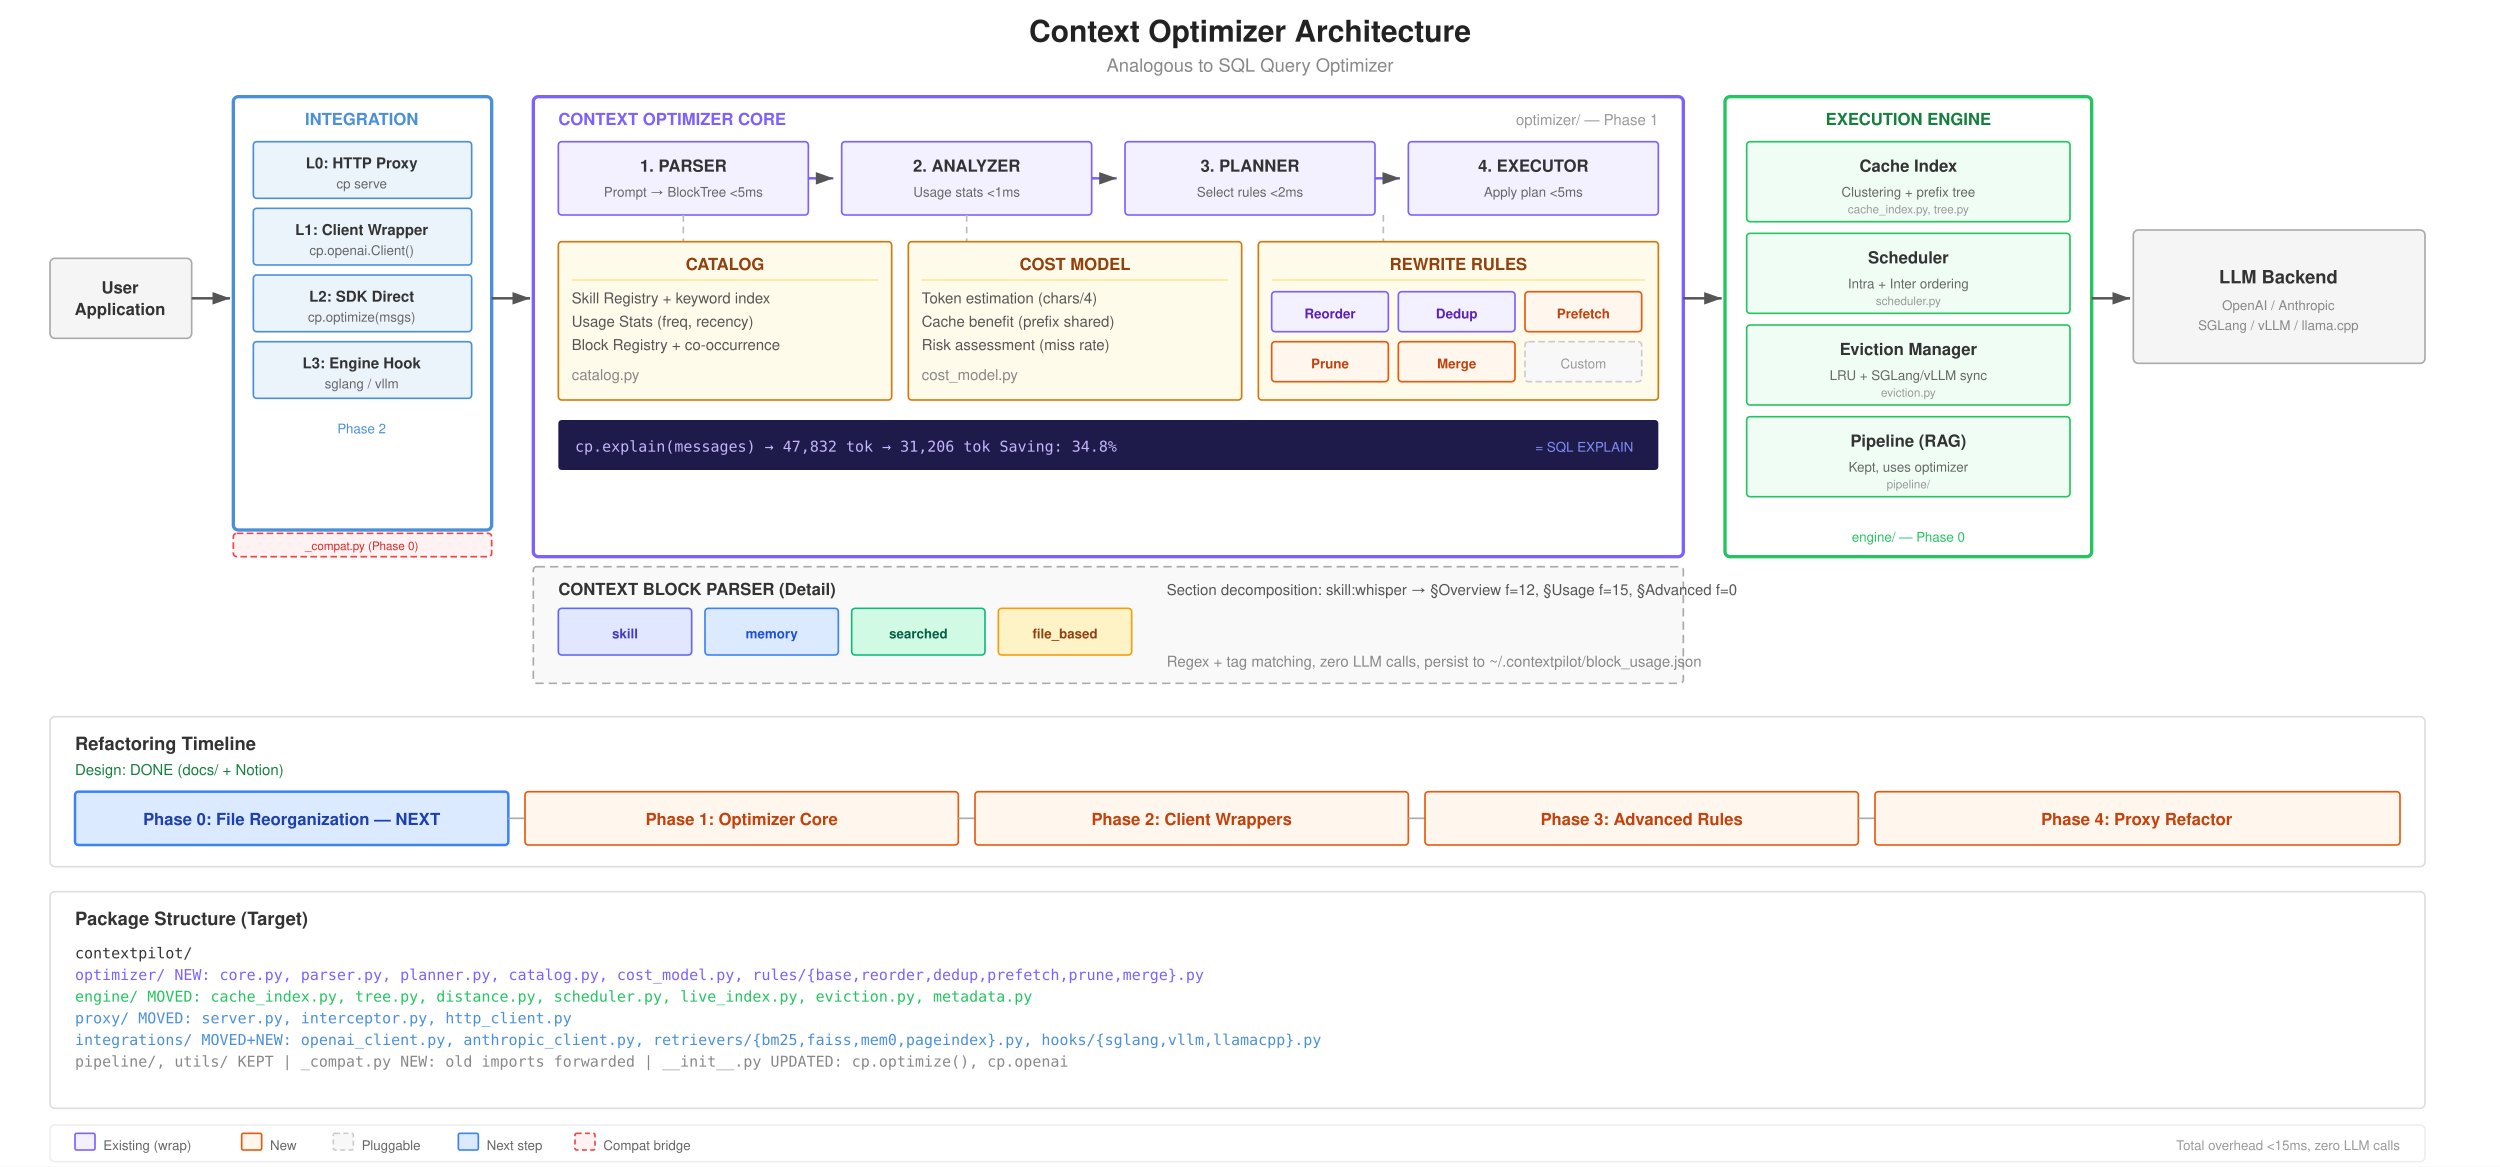
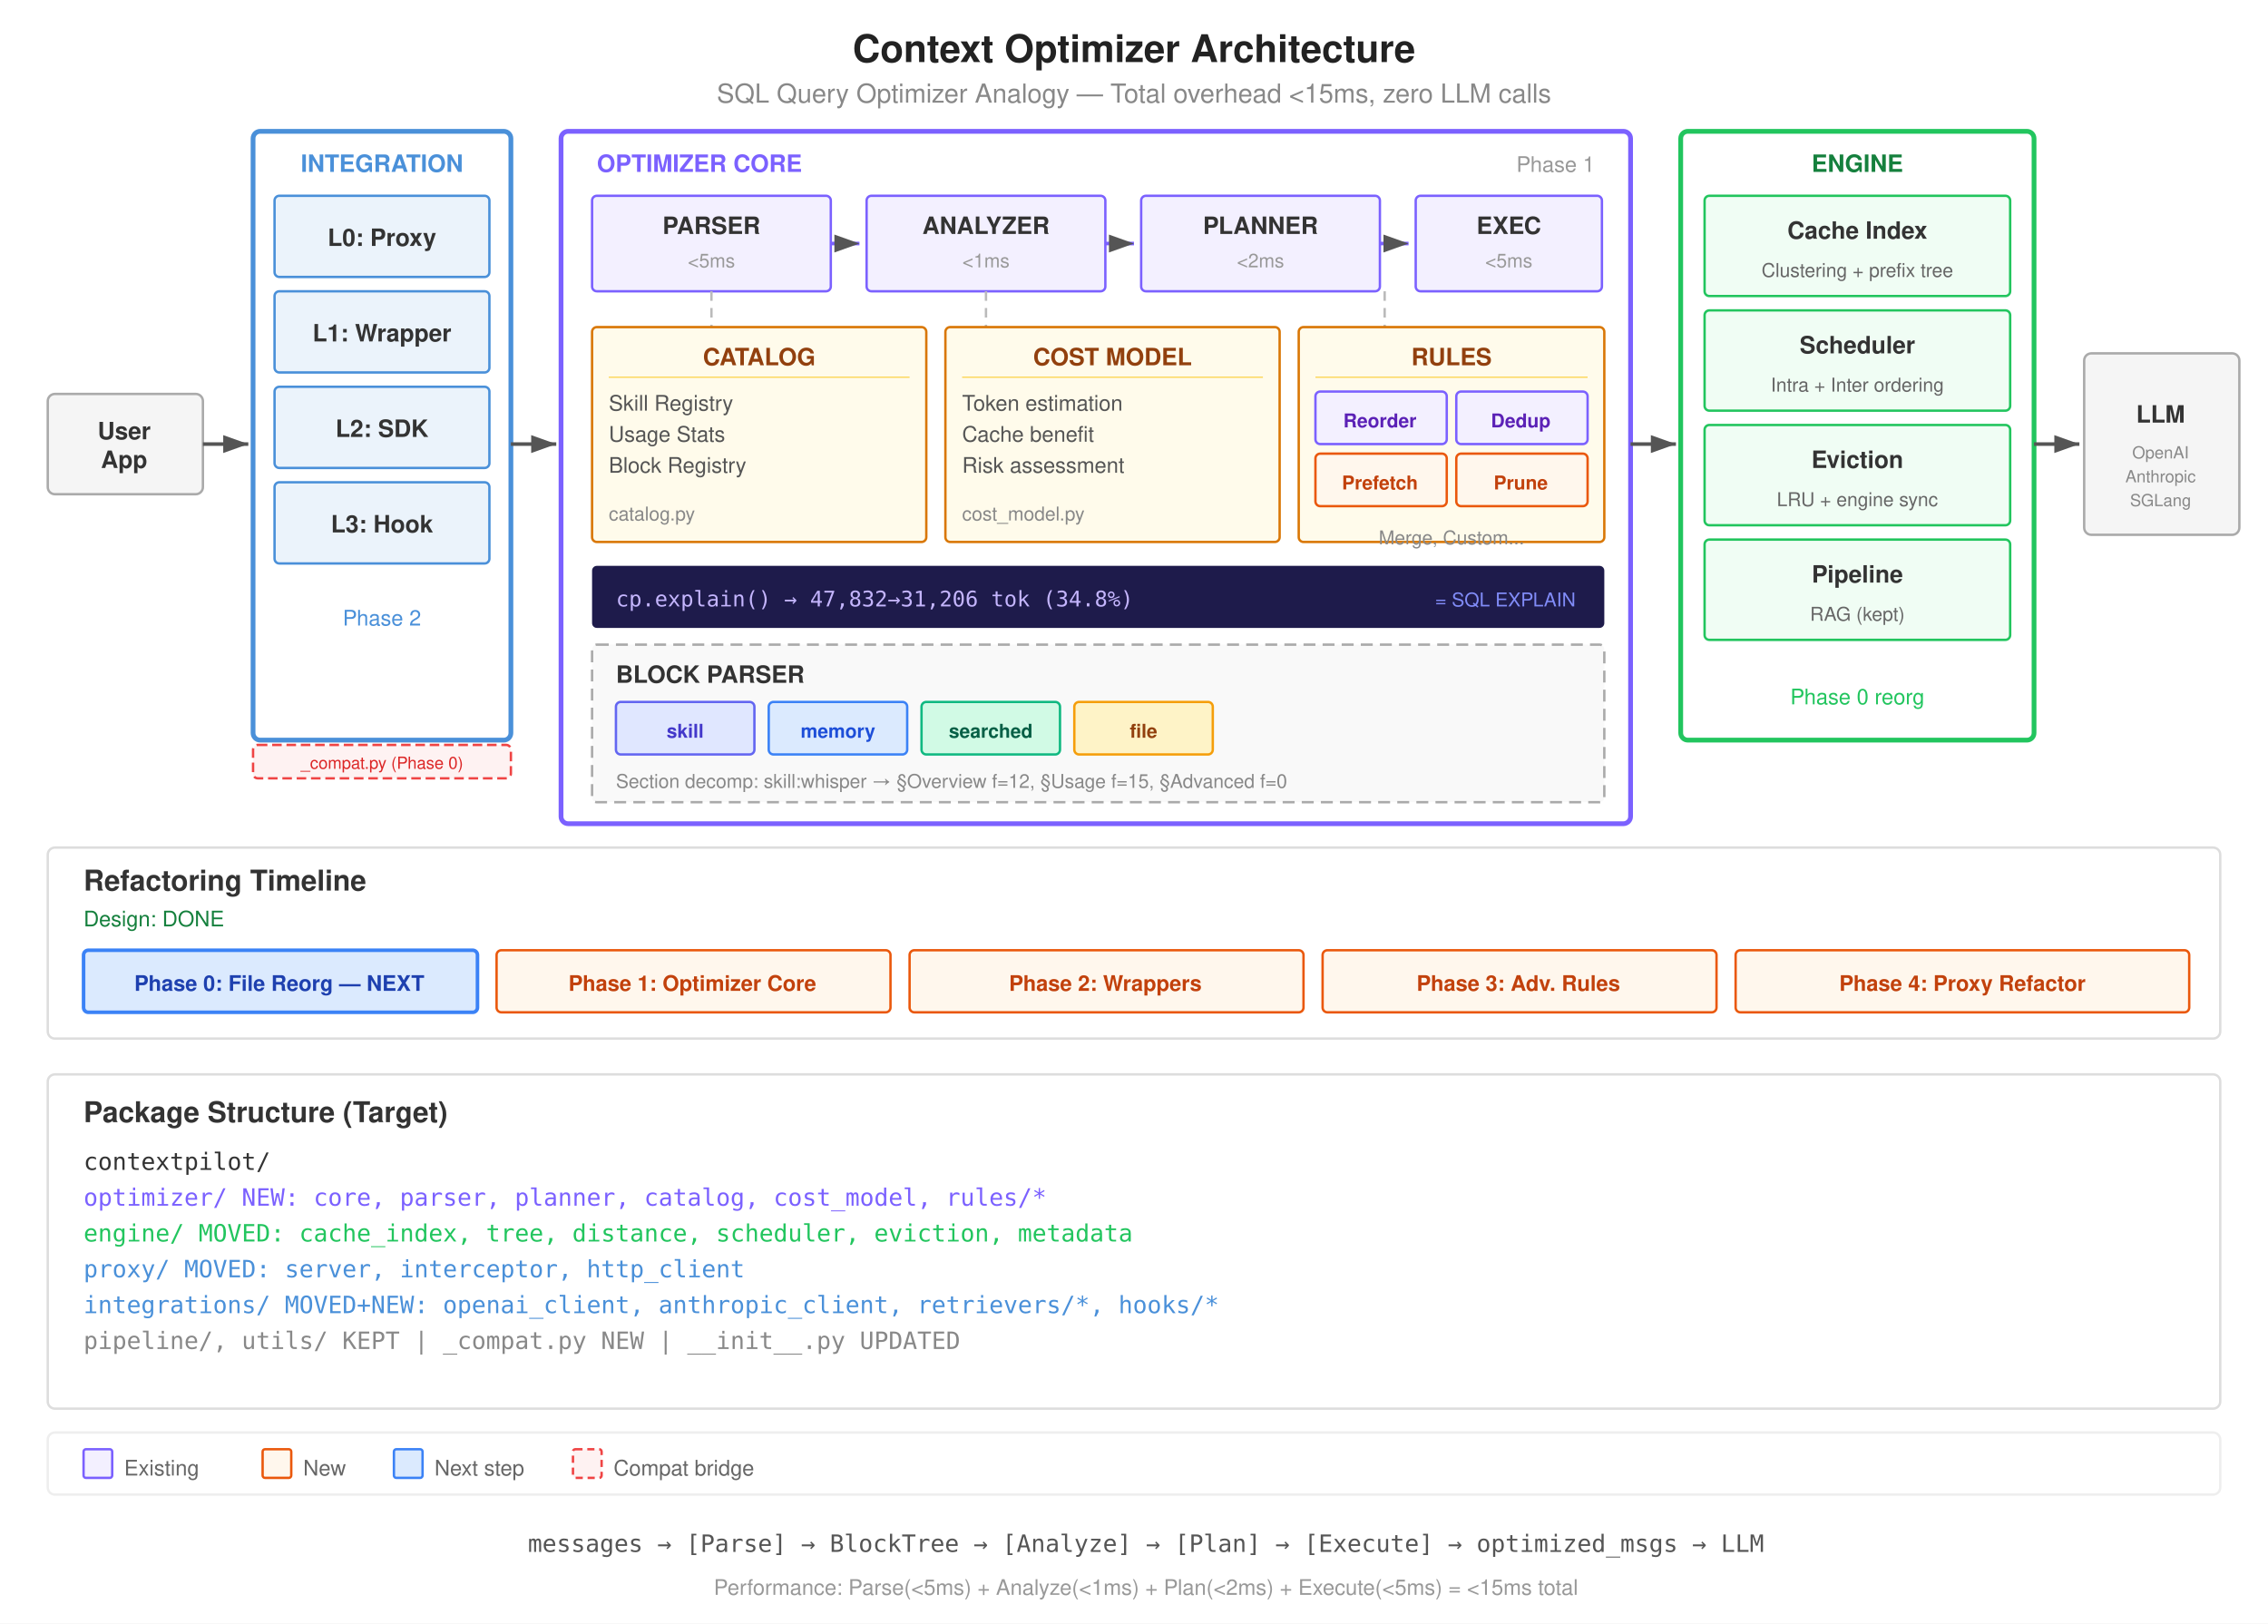
- <svg xmlns="http://www.w3.org/2000/svg" viewBox="0 0 1500 700" font-family="Helvetica, Arial, sans-serif" font-size="12">
+ <svg xmlns="http://www.w3.org/2000/svg" viewBox="0 0 950 680" font-family="Helvetica, Arial, sans-serif" font-size="12">
  <defs>
    <marker id="a" markerWidth="7" markerHeight="5" refX="7" refY="2.5" orient="auto">
      <polygon points="0 0,7 2.5,0 5" fill="#555" />
    </marker>
  </defs>
-   <rect width="1500" height="700" fill="#fff" />
-   <text x="750" y="25" text-anchor="middle" font-size="18" font-weight="bold" fill="#222">Context Optimizer Architecture</text>
-   <text x="750" y="43" text-anchor="middle" font-size="11" fill="#888">Analogous to SQL Query Optimizer</text>
-   <rect x="30" y="155" width="85" height="48" rx="3" fill="#f5f5f5" stroke="#aaa" />
-   <text x="72" y="176" text-anchor="middle" font-size="10" font-weight="bold" fill="#333">User</text>
-   <text x="72" y="189" text-anchor="middle" font-size="10" font-weight="bold" fill="#333">Application</text>
-   <line x1="115" y1="179" x2="138" y2="179" stroke="#555" stroke-width="1.5" marker-end="url(#a)" />
-   <rect x="140" y="58" width="155" height="260" rx="3" fill="none" stroke="#4A90D9" stroke-width="2" />
-   <text x="217" y="75" text-anchor="middle" font-weight="bold" fill="#4A90D9" font-size="10">INTEGRATION</text>
-   <rect x="152" y="85" width="131" height="34" rx="2" fill="#EBF3FB" stroke="#4A90D9" />
-   <text x="217" y="101" text-anchor="middle" font-size="9" font-weight="bold" fill="#333">L0: HTTP Proxy</text>
-   <text x="217" y="113" text-anchor="middle" font-size="8" fill="#666">cp serve</text>
-   <rect x="152" y="125" width="131" height="34" rx="2" fill="#EBF3FB" stroke="#4A90D9" />
-   <text x="217" y="141" text-anchor="middle" font-size="9" font-weight="bold" fill="#333">L1: Client Wrapper</text>
-   <text x="217" y="153" text-anchor="middle" font-size="8" fill="#666">cp.openai.Client()</text>
-   <rect x="152" y="165" width="131" height="34" rx="2" fill="#EBF3FB" stroke="#4A90D9" />
-   <text x="217" y="181" text-anchor="middle" font-size="9" font-weight="bold" fill="#333">L2: SDK Direct</text>
-   <text x="217" y="193" text-anchor="middle" font-size="8" fill="#666">cp.optimize(msgs)</text>
-   <rect x="152" y="205" width="131" height="34" rx="2" fill="#EBF3FB" stroke="#4A90D9" />
-   <text x="217" y="221" text-anchor="middle" font-size="9" font-weight="bold" fill="#333">L3: Engine Hook</text>
-   <text x="217" y="233" text-anchor="middle" font-size="8" fill="#666">sglang / vllm</text>
-   <text x="217" y="260" text-anchor="middle" font-size="8" fill="#4A90D9">Phase 2</text>
-   <rect x="140" y="320" width="155" height="14" rx="2" fill="#FEF2F2" stroke="#EF4444" stroke-dasharray="4 2" />
-   <text x="217" y="330" text-anchor="middle" font-size="7" fill="#DC2626">_compat.py (Phase 0)</text>
-   <line x1="295" y1="179" x2="318" y2="179" stroke="#555" stroke-width="1.5" marker-end="url(#a)" />
-   <rect x="320" y="58" width="690" height="276" rx="3" fill="none" stroke="#7B61FF" stroke-width="2" />
-   <text x="335" y="75" font-weight="bold" fill="#7B61FF" font-size="10">CONTEXT OPTIMIZER CORE</text>
-   <text x="995" y="75" text-anchor="end" fill="#999" font-size="9">optimizer/ — Phase 1</text>
-   <rect x="335" y="85" width="150" height="44" rx="2" fill="#F3F0FF" stroke="#7B61FF" />
-   <text x="410" y="103" text-anchor="middle" font-weight="bold" fill="#333" font-size="10">1. PARSER</text>
-   <text x="410" y="118" text-anchor="middle" font-size="8" fill="#666">Prompt → BlockTree &lt;5ms</text>
-   <line x1="485" y1="107" x2="500" y2="107" stroke="#7B61FF" stroke-width="1.5" marker-end="url(#a)" />
-   <rect x="505" y="85" width="150" height="44" rx="2" fill="#F3F0FF" stroke="#7B61FF" />
-   <text x="580" y="103" text-anchor="middle" font-weight="bold" fill="#333" font-size="10">2. ANALYZER</text>
-   <text x="580" y="118" text-anchor="middle" font-size="8" fill="#666">Usage stats &lt;1ms</text>
-   <line x1="655" y1="107" x2="670" y2="107" stroke="#7B61FF" stroke-width="1.5" marker-end="url(#a)" />
-   <rect x="675" y="85" width="150" height="44" rx="2" fill="#F3F0FF" stroke="#7B61FF" />
-   <text x="750" y="103" text-anchor="middle" font-weight="bold" fill="#333" font-size="10">3. PLANNER</text>
-   <text x="750" y="118" text-anchor="middle" font-size="8" fill="#666">Select rules &lt;2ms</text>
-   <line x1="825" y1="107" x2="840" y2="107" stroke="#7B61FF" stroke-width="1.5" marker-end="url(#a)" />
-   <rect x="845" y="85" width="150" height="44" rx="2" fill="#F3F0FF" stroke="#7B61FF" />
-   <text x="920" y="103" text-anchor="middle" font-weight="bold" fill="#333" font-size="10">4. EXECUTOR</text>
-   <text x="920" y="118" text-anchor="middle" font-size="8" fill="#666">Apply plan &lt;5ms</text>
-   <line x1="410" y1="129" x2="410" y2="145" stroke="#bbb" stroke-width="1" stroke-dasharray="4 3" />
-   <line x1="580" y1="129" x2="580" y2="145" stroke="#bbb" stroke-width="1" stroke-dasharray="4 3" />
-   <line x1="830" y1="129" x2="830" y2="145" stroke="#bbb" stroke-width="1" stroke-dasharray="4 3" />
-   <rect x="335" y="145" width="200" height="95" rx="2" fill="#FFFBEB" stroke="#D97706" />
-   <text x="435" y="162" text-anchor="middle" font-weight="bold" fill="#92400E" font-size="10">CATALOG</text>
-   <line x1="343" y1="168" x2="527" y2="168" stroke="#FCD34D" stroke-width="0.5" />
-   <text x="343" y="182" font-size="9" fill="#555">Skill Registry + keyword index</text>
-   <text x="343" y="196" font-size="9" fill="#555">Usage Stats (freq, recency)</text>
-   <text x="343" y="210" font-size="9" fill="#555">Block Registry + co-occurrence</text>
-   <text x="343" y="228" font-size="9" fill="#888">catalog.py</text>
-   <rect x="545" y="145" width="200" height="95" rx="2" fill="#FFFBEB" stroke="#D97706" />
-   <text x="645" y="162" text-anchor="middle" font-weight="bold" fill="#92400E" font-size="10">COST MODEL</text>
-   <line x1="553" y1="168" x2="737" y2="168" stroke="#FCD34D" stroke-width="0.5" />
-   <text x="553" y="182" font-size="9" fill="#555">Token estimation (chars/4)</text>
-   <text x="553" y="196" font-size="9" fill="#555">Cache benefit (prefix shared)</text>
-   <text x="553" y="210" font-size="9" fill="#555">Risk assessment (miss rate)</text>
-   <text x="553" y="228" font-size="9" fill="#888">cost_model.py</text>
-   <rect x="755" y="145" width="240" height="95" rx="2" fill="#FFFBEB" stroke="#D97706" />
-   <text x="875" y="162" text-anchor="middle" font-weight="bold" fill="#92400E" font-size="10">REWRITE RULES</text>
-   <line x1="763" y1="168" x2="987" y2="168" stroke="#FCD34D" stroke-width="0.5" />
-   <rect x="763" y="175" width="70" height="24" rx="2" fill="#F3F0FF" stroke="#7B61FF" />
-   <text x="798" y="191" text-anchor="middle" font-size="8" font-weight="bold" fill="#5B21B6">Reorder</text>
-   <rect x="839" y="175" width="70" height="24" rx="2" fill="#F3F0FF" stroke="#7B61FF" />
-   <text x="874" y="191" text-anchor="middle" font-size="8" font-weight="bold" fill="#5B21B6">Dedup</text>
-   <rect x="915" y="175" width="70" height="24" rx="2" fill="#FFF7ED" stroke="#EA580C" />
-   <text x="950" y="191" text-anchor="middle" font-size="8" font-weight="bold" fill="#C2410C">Prefetch</text>
-   <rect x="763" y="205" width="70" height="24" rx="2" fill="#FFF7ED" stroke="#EA580C" />
-   <text x="798" y="221" text-anchor="middle" font-size="8" font-weight="bold" fill="#C2410C">Prune</text>
-   <rect x="839" y="205" width="70" height="24" rx="2" fill="#FFF7ED" stroke="#EA580C" />
-   <text x="874" y="221" text-anchor="middle" font-size="8" font-weight="bold" fill="#C2410C">Merge</text>
-   <rect x="915" y="205" width="70" height="24" rx="2" fill="#f8f8f8" stroke="#ccc" stroke-dasharray="4 2" />
-   <text x="950" y="221" text-anchor="middle" font-size="8" fill="#999">Custom</text>
-   <rect x="335" y="252" width="660" height="30" rx="2" fill="#1E1B4B" />
-   <text x="345" y="271" font-family="monospace" font-size="9" fill="#C4B5FD">cp.explain(messages) → 47,832 tok → 31,206 tok  Saving: 34.8%</text>
-   <text x="980" y="271" text-anchor="end" font-size="8" fill="#818CF8">= SQL EXPLAIN</text>
-   <line x1="1010" y1="179" x2="1033" y2="179" stroke="#555" stroke-width="1.5" marker-end="url(#a)" />
-   <rect x="1035" y="58" width="220" height="276" rx="3" fill="none" stroke="#22C55E" stroke-width="2" />
-   <text x="1145" y="75" text-anchor="middle" font-weight="bold" fill="#15803D" font-size="10">EXECUTION ENGINE</text>
-   <rect x="1048" y="85" width="194" height="48" rx="2" fill="#F0FDF4" stroke="#22C55E" />
-   <text x="1145" y="103" text-anchor="middle" font-weight="bold" fill="#333" font-size="10">Cache Index</text>
-   <text x="1145" y="118" text-anchor="middle" font-size="8" fill="#666">Clustering + prefix tree</text>
-   <text x="1145" y="128" text-anchor="middle" font-size="7" fill="#999">cache_index.py, tree.py</text>
-   <rect x="1048" y="140" width="194" height="48" rx="2" fill="#F0FDF4" stroke="#22C55E" />
-   <text x="1145" y="158" text-anchor="middle" font-weight="bold" fill="#333" font-size="10">Scheduler</text>
-   <text x="1145" y="173" text-anchor="middle" font-size="8" fill="#666">Intra + Inter ordering</text>
-   <text x="1145" y="183" text-anchor="middle" font-size="7" fill="#999">scheduler.py</text>
-   <rect x="1048" y="195" width="194" height="48" rx="2" fill="#F0FDF4" stroke="#22C55E" />
-   <text x="1145" y="213" text-anchor="middle" font-weight="bold" fill="#333" font-size="10">Eviction Manager</text>
-   <text x="1145" y="228" text-anchor="middle" font-size="8" fill="#666">LRU + SGLang/vLLM sync</text>
-   <text x="1145" y="238" text-anchor="middle" font-size="7" fill="#999">eviction.py</text>
-   <rect x="1048" y="250" width="194" height="48" rx="2" fill="#F0FDF4" stroke="#22C55E" />
-   <text x="1145" y="268" text-anchor="middle" font-weight="bold" fill="#333" font-size="10">Pipeline (RAG)</text>
-   <text x="1145" y="283" text-anchor="middle" font-size="8" fill="#666">Kept, uses optimizer</text>
-   <text x="1145" y="293" text-anchor="middle" font-size="7" fill="#999">pipeline/</text>
-   <text x="1145" y="325" text-anchor="middle" font-size="8" fill="#22C55E">engine/ — Phase 0</text>
-   <line x1="1255" y1="179" x2="1278" y2="179" stroke="#555" stroke-width="1.5" marker-end="url(#a)" />
-   <rect x="1280" y="138" width="175" height="80" rx="3" fill="#f5f5f5" stroke="#aaa" />
-   <text x="1367" y="170" text-anchor="middle" font-weight="bold" fill="#333" font-size="11">LLM Backend</text>
-   <text x="1367" y="186" text-anchor="middle" font-size="8" fill="#888">OpenAI / Anthropic</text>
-   <text x="1367" y="198" text-anchor="middle" font-size="8" fill="#888">SGLang / vLLM / llama.cpp</text>
-   <rect x="320" y="340" width="690" height="70" rx="2" fill="#f9f9f9" stroke="#aaa" stroke-dasharray="5 3" />
-   <text x="335" y="357" font-weight="bold" fill="#333" font-size="10">CONTEXT BLOCK PARSER (Detail)</text>
-   <rect x="335" y="365" width="80" height="28" rx="2" fill="#E0E7FF" stroke="#6366F1" />
-   <text x="375" y="383" text-anchor="middle" font-size="8" font-weight="bold" fill="#4338CA">skill</text>
-   <rect x="423" y="365" width="80" height="28" rx="2" fill="#DBEAFE" stroke="#3B82F6" />
-   <text x="463" y="383" text-anchor="middle" font-size="8" font-weight="bold" fill="#1D4ED8">memory</text>
-   <rect x="511" y="365" width="80" height="28" rx="2" fill="#D1FAE5" stroke="#10B981" />
-   <text x="551" y="383" text-anchor="middle" font-size="8" font-weight="bold" fill="#065F46">searched</text>
-   <rect x="599" y="365" width="80" height="28" rx="2" fill="#FEF3C7" stroke="#F59E0B" />
-   <text x="639" y="383" text-anchor="middle" font-size="8" font-weight="bold" fill="#92400E">file_based</text>
-   <text x="700" y="357" font-size="9" fill="#555">Section decomposition: skill:whisper → §Overview f=12, §Usage f=15, §Advanced f=0</text>
-   <text x="700" y="400" font-size="9" fill="#888">Regex + tag matching, zero LLM calls, persist to ~/.contextpilot/block_usage.json</text>
-   <rect x="30" y="430" width="1425" height="90" rx="3" fill="none" stroke="#ddd" />
-   <text x="45" y="450" font-size="11" font-weight="bold" fill="#333">Refactoring Timeline</text>
-   <text x="45" y="465" font-size="9" fill="#15803D">Design: DONE (docs/ + Notion)</text>
-   <rect x="45" y="475" width="260" height="32" rx="2" fill="#DBEAFE" stroke="#3B82F6" stroke-width="1.5" />
-   <text x="175" y="495" text-anchor="middle" font-weight="bold" font-size="10" fill="#1E40AF">Phase 0: File Reorganization — NEXT</text>
-   <line x1="305" y1="491" x2="315" y2="491" stroke="#aaa" stroke-width="1" />
-   <rect x="315" y="475" width="260" height="32" rx="2" fill="#FFF7ED" stroke="#EA580C" />
-   <text x="445" y="495" text-anchor="middle" font-weight="bold" font-size="10" fill="#C2410C">Phase 1: Optimizer Core</text>
-   <line x1="575" y1="491" x2="585" y2="491" stroke="#aaa" stroke-width="1" />
-   <rect x="585" y="475" width="260" height="32" rx="2" fill="#FFF7ED" stroke="#EA580C" />
-   <text x="715" y="495" text-anchor="middle" font-weight="bold" font-size="10" fill="#C2410C">Phase 2: Client Wrappers</text>
-   <line x1="845" y1="491" x2="855" y2="491" stroke="#aaa" stroke-width="1" />
-   <rect x="855" y="475" width="260" height="32" rx="2" fill="#FFF7ED" stroke="#EA580C" />
-   <text x="985" y="495" text-anchor="middle" font-weight="bold" font-size="10" fill="#C2410C">Phase 3: Advanced Rules</text>
-   <line x1="1115" y1="491" x2="1125" y2="491" stroke="#aaa" stroke-width="1" />
-   <rect x="1125" y="475" width="315" height="32" rx="2" fill="#FFF7ED" stroke="#EA580C" />
-   <text x="1282" y="495" text-anchor="middle" font-weight="bold" font-size="10" fill="#C2410C">Phase 4: Proxy Refactor</text>
-   <rect x="30" y="535" width="1425" height="130" rx="3" fill="none" stroke="#ddd" />
-   <text x="45" y="555" font-size="11" font-weight="bold" fill="#333">Package Structure (Target)</text>
-   <text x="45" y="575" font-family="monospace" font-size="9" fill="#333">contextpilot/</text>
-   <text x="45" y="588" font-family="monospace" font-size="9" fill="#7B61FF">  optimizer/           NEW: core.py, parser.py, planner.py, catalog.py, cost_model.py, rules/{base,reorder,dedup,prefetch,prune,merge}.py</text>
-   <text x="45" y="601" font-family="monospace" font-size="9" fill="#22C55E">  engine/              MOVED: cache_index.py, tree.py, distance.py, scheduler.py, live_index.py, eviction.py, metadata.py</text>
-   <text x="45" y="614" font-family="monospace" font-size="9" fill="#4A90D9">  proxy/               MOVED: server.py, interceptor.py, http_client.py</text>
-   <text x="45" y="627" font-family="monospace" font-size="9" fill="#4A90D9">  integrations/        MOVED+NEW: openai_client.py, anthropic_client.py, retrievers/{bm25,faiss,mem0,pageindex}.py, hooks/{sglang,vllm,llamacpp}.py</text>
-   <text x="45" y="640" font-family="monospace" font-size="9" fill="#888">  pipeline/, utils/    KEPT     |  _compat.py  NEW: old imports forwarded  |  __init__.py  UPDATED: cp.optimize(), cp.openai</text>
-   <rect x="30" y="675" width="1425" height="22" rx="3" fill="none" stroke="#eee" />
-   <rect x="45" y="680" width="12" height="10" rx="1" fill="#F3F0FF" stroke="#7B61FF" />
-   <text x="62" y="690" font-size="8" fill="#666">Existing (wrap)</text>
-   <rect x="145" y="680" width="12" height="10" rx="1" fill="#FFF7ED" stroke="#EA580C" />
-   <text x="162" y="690" font-size="8" fill="#666">New</text>
-   <rect x="200" y="680" width="12" height="10" rx="1" fill="#f8f8f8" stroke="#ccc" stroke-dasharray="3 2" />
-   <text x="217" y="690" font-size="8" fill="#666">Pluggable</text>
-   <rect x="275" y="680" width="12" height="10" rx="1" fill="#DBEAFE" stroke="#3B82F6" />
-   <text x="292" y="690" font-size="8" fill="#666">Next step</text>
-   <rect x="345" y="680" width="12" height="10" rx="1" fill="#FEF2F2" stroke="#EF4444" stroke-dasharray="3 2" />
-   <text x="362" y="690" font-size="8" fill="#666">Compat bridge</text>
-   <text x="1440" y="690" text-anchor="end" font-size="8" fill="#999">Total overhead &lt;15ms, zero LLM calls</text>
+   <rect width="950" height="680" fill="#fff" />
+   <text x="475" y="26" text-anchor="middle" font-size="16" font-weight="bold" fill="#222">Context Optimizer Architecture</text>
+   <text x="475" y="43" text-anchor="middle" font-size="11" fill="#888">SQL Query Optimizer Analogy — Total overhead &lt;15ms, zero LLM calls</text>
+   <rect x="20" y="165" width="65" height="42" rx="3" fill="#f5f5f5" stroke="#aaa" />
+   <text x="52" y="184" text-anchor="middle" font-size="10" font-weight="bold" fill="#333">User</text>
+   <text x="52" y="196" text-anchor="middle" font-size="10" font-weight="bold" fill="#333">App</text>
+   <line x1="85" y1="186" x2="104" y2="186" stroke="#555" stroke-width="1.5" marker-end="url(#a)" />
+   <rect x="106" y="55" width="108" height="255" rx="3" fill="none" stroke="#4A90D9" stroke-width="2" />
+   <text x="160" y="72" text-anchor="middle" font-weight="bold" fill="#4A90D9" font-size="10">INTEGRATION</text>
+   <rect x="115" y="82" width="90" height="34" rx="2" fill="#EBF3FB" stroke="#4A90D9" />
+   <text x="160" y="103" text-anchor="middle" font-size="10" font-weight="bold" fill="#333">L0: Proxy</text>
+   <rect x="115" y="122" width="90" height="34" rx="2" fill="#EBF3FB" stroke="#4A90D9" />
+   <text x="160" y="143" text-anchor="middle" font-size="10" font-weight="bold" fill="#333">L1: Wrapper</text>
+   <rect x="115" y="162" width="90" height="34" rx="2" fill="#EBF3FB" stroke="#4A90D9" />
+   <text x="160" y="183" text-anchor="middle" font-size="10" font-weight="bold" fill="#333">L2: SDK</text>
+   <rect x="115" y="202" width="90" height="34" rx="2" fill="#EBF3FB" stroke="#4A90D9" />
+   <text x="160" y="223" text-anchor="middle" font-size="10" font-weight="bold" fill="#333">L3: Hook</text>
+   <text x="160" y="262" text-anchor="middle" font-size="9" fill="#4A90D9">Phase 2</text>
+   <rect x="106" y="312" width="108" height="14" rx="2" fill="#FEF2F2" stroke="#EF4444" stroke-dasharray="4 2" />
+   <text x="160" y="322" text-anchor="middle" font-size="7" fill="#DC2626">_compat.py (Phase 0)</text>
+   <line x1="214" y1="186" x2="233" y2="186" stroke="#555" stroke-width="1.5" marker-end="url(#a)" />
+   <rect x="235" y="55" width="448" height="290" rx="3" fill="none" stroke="#7B61FF" stroke-width="2" />
+   <text x="250" y="72" font-weight="bold" fill="#7B61FF" font-size="10">OPTIMIZER CORE</text>
+   <text x="668" y="72" text-anchor="end" fill="#999" font-size="9">Phase 1</text>
+   <rect x="248" y="82" width="100" height="40" rx="2" fill="#F3F0FF" stroke="#7B61FF" />
+   <text x="298" y="98" text-anchor="middle" font-weight="bold" fill="#333" font-size="10">PARSER</text>
+   <text x="298" y="112" text-anchor="middle" font-size="8" fill="#999">&lt;5ms</text>
+   <line x1="348" y1="102" x2="360" y2="102" stroke="#7B61FF" stroke-width="1.5" marker-end="url(#a)" />
+   <rect x="363" y="82" width="100" height="40" rx="2" fill="#F3F0FF" stroke="#7B61FF" />
+   <text x="413" y="98" text-anchor="middle" font-weight="bold" fill="#333" font-size="10">ANALYZER</text>
+   <text x="413" y="112" text-anchor="middle" font-size="8" fill="#999">&lt;1ms</text>
+   <line x1="463" y1="102" x2="475" y2="102" stroke="#7B61FF" stroke-width="1.5" marker-end="url(#a)" />
+   <rect x="478" y="82" width="100" height="40" rx="2" fill="#F3F0FF" stroke="#7B61FF" />
+   <text x="528" y="98" text-anchor="middle" font-weight="bold" fill="#333" font-size="10">PLANNER</text>
+   <text x="528" y="112" text-anchor="middle" font-size="8" fill="#999">&lt;2ms</text>
+   <line x1="578" y1="102" x2="590" y2="102" stroke="#7B61FF" stroke-width="1.5" marker-end="url(#a)" />
+   <rect x="593" y="82" width="78" height="40" rx="2" fill="#F3F0FF" stroke="#7B61FF" />
+   <text x="632" y="98" text-anchor="middle" font-weight="bold" fill="#333" font-size="10">EXEC</text>
+   <text x="632" y="112" text-anchor="middle" font-size="8" fill="#999">&lt;5ms</text>
+   <line x1="298" y1="122" x2="298" y2="137" stroke="#bbb" stroke-width="1" stroke-dasharray="4 3" />
+   <line x1="413" y1="122" x2="413" y2="137" stroke="#bbb" stroke-width="1" stroke-dasharray="4 3" />
+   <line x1="580" y1="122" x2="580" y2="137" stroke="#bbb" stroke-width="1" stroke-dasharray="4 3" />
+   <rect x="248" y="137" width="140" height="90" rx="2" fill="#FFFBEB" stroke="#D97706" />
+   <text x="318" y="153" text-anchor="middle" font-weight="bold" fill="#92400E" font-size="10">CATALOG</text>
+   <line x1="255" y1="158" x2="381" y2="158" stroke="#FCD34D" stroke-width="0.5" />
+   <text x="255" y="172" font-size="9" fill="#555">Skill Registry</text>
+   <text x="255" y="185" font-size="9" fill="#555">Usage Stats</text>
+   <text x="255" y="198" font-size="9" fill="#555">Block Registry</text>
+   <text x="255" y="218" font-size="8" fill="#888">catalog.py</text>
+   <rect x="396" y="137" width="140" height="90" rx="2" fill="#FFFBEB" stroke="#D97706" />
+   <text x="466" y="153" text-anchor="middle" font-weight="bold" fill="#92400E" font-size="10">COST MODEL</text>
+   <line x1="403" y1="158" x2="529" y2="158" stroke="#FCD34D" stroke-width="0.5" />
+   <text x="403" y="172" font-size="9" fill="#555">Token estimation</text>
+   <text x="403" y="185" font-size="9" fill="#555">Cache benefit</text>
+   <text x="403" y="198" font-size="9" fill="#555">Risk assessment</text>
+   <text x="403" y="218" font-size="8" fill="#888">cost_model.py</text>
+   <rect x="544" y="137" width="128" height="90" rx="2" fill="#FFFBEB" stroke="#D97706" />
+   <text x="608" y="153" text-anchor="middle" font-weight="bold" fill="#92400E" font-size="10">RULES</text>
+   <line x1="551" y1="158" x2="665" y2="158" stroke="#FCD34D" stroke-width="0.5" />
+   <rect x="551" y="164" width="55" height="22" rx="2" fill="#F3F0FF" stroke="#7B61FF" />
+   <text x="578" y="179" text-anchor="middle" font-size="8" font-weight="bold" fill="#5B21B6">Reorder</text>
+   <rect x="610" y="164" width="55" height="22" rx="2" fill="#F3F0FF" stroke="#7B61FF" />
+   <text x="637" y="179" text-anchor="middle" font-size="8" font-weight="bold" fill="#5B21B6">Dedup</text>
+   <rect x="551" y="190" width="55" height="22" rx="2" fill="#FFF7ED" stroke="#EA580C" />
+   <text x="578" y="205" text-anchor="middle" font-size="8" font-weight="bold" fill="#C2410C">Prefetch</text>
+   <rect x="610" y="190" width="55" height="22" rx="2" fill="#FFF7ED" stroke="#EA580C" />
+   <text x="637" y="205" text-anchor="middle" font-size="8" font-weight="bold" fill="#C2410C">Prune</text>
+   <text x="608" y="228" text-anchor="middle" font-size="8" fill="#888">Merge, Custom...</text>
+   <rect x="248" y="237" width="424" height="26" rx="2" fill="#1E1B4B" />
+   <text x="258" y="254" font-family="monospace" font-size="9" fill="#C4B5FD">cp.explain() → 47,832→31,206 tok (34.8%)</text>
+   <text x="660" y="254" text-anchor="end" font-size="8" fill="#818CF8">= SQL EXPLAIN</text>
+   <rect x="248" y="270" width="424" height="66" rx="2" fill="#f9f9f9" stroke="#aaa" stroke-dasharray="5 3" />
+   <text x="258" y="286" font-weight="bold" fill="#333" font-size="10">BLOCK PARSER</text>
+   <rect x="258" y="294" width="58" height="22" rx="2" fill="#E0E7FF" stroke="#6366F1" />
+   <text x="287" y="309" text-anchor="middle" font-size="8" font-weight="bold" fill="#4338CA">skill</text>
+   <rect x="322" y="294" width="58" height="22" rx="2" fill="#DBEAFE" stroke="#3B82F6" />
+   <text x="351" y="309" text-anchor="middle" font-size="8" font-weight="bold" fill="#1D4ED8">memory</text>
+   <rect x="386" y="294" width="58" height="22" rx="2" fill="#D1FAE5" stroke="#10B981" />
+   <text x="415" y="309" text-anchor="middle" font-size="8" font-weight="bold" fill="#065F46">searched</text>
+   <rect x="450" y="294" width="58" height="22" rx="2" fill="#FEF3C7" stroke="#F59E0B" />
+   <text x="479" y="309" text-anchor="middle" font-size="8" font-weight="bold" fill="#92400E">file</text>
+   <text x="258" y="330" font-size="8" fill="#888">Section decomp: skill:whisper → §Overview f=12, §Usage f=15, §Advanced f=0</text>
+   <line x1="683" y1="186" x2="702" y2="186" stroke="#555" stroke-width="1.5" marker-end="url(#a)" />
+   <rect x="704" y="55" width="148" height="255" rx="3" fill="none" stroke="#22C55E" stroke-width="2" />
+   <text x="778" y="72" text-anchor="middle" font-weight="bold" fill="#15803D" font-size="10">ENGINE</text>
+   <rect x="714" y="82" width="128" height="42" rx="2" fill="#F0FDF4" stroke="#22C55E" />
+   <text x="778" y="100" text-anchor="middle" font-weight="bold" fill="#333" font-size="10">Cache Index</text>
+   <text x="778" y="116" text-anchor="middle" font-size="8" fill="#666">Clustering + prefix tree</text>
+   <rect x="714" y="130" width="128" height="42" rx="2" fill="#F0FDF4" stroke="#22C55E" />
+   <text x="778" y="148" text-anchor="middle" font-weight="bold" fill="#333" font-size="10">Scheduler</text>
+   <text x="778" y="164" text-anchor="middle" font-size="8" fill="#666">Intra + Inter ordering</text>
+   <rect x="714" y="178" width="128" height="42" rx="2" fill="#F0FDF4" stroke="#22C55E" />
+   <text x="778" y="196" text-anchor="middle" font-weight="bold" fill="#333" font-size="10">Eviction</text>
+   <text x="778" y="212" text-anchor="middle" font-size="8" fill="#666">LRU + engine sync</text>
+   <rect x="714" y="226" width="128" height="42" rx="2" fill="#F0FDF4" stroke="#22C55E" />
+   <text x="778" y="244" text-anchor="middle" font-weight="bold" fill="#333" font-size="10">Pipeline</text>
+   <text x="778" y="260" text-anchor="middle" font-size="8" fill="#666">RAG (kept)</text>
+   <text x="778" y="295" text-anchor="middle" font-size="9" fill="#22C55E">Phase 0 reorg</text>
+   <line x1="852" y1="186" x2="871" y2="186" stroke="#555" stroke-width="1.5" marker-end="url(#a)" />
+   <rect x="873" y="148" width="65" height="76" rx="3" fill="#f5f5f5" stroke="#aaa" />
+   <text x="905" y="177" text-anchor="middle" font-weight="bold" fill="#333" font-size="10">LLM</text>
+   <text x="905" y="192" text-anchor="middle" font-size="7" fill="#888">OpenAI</text>
+   <text x="905" y="202" text-anchor="middle" font-size="7" fill="#888">Anthropic</text>
+   <text x="905" y="212" text-anchor="middle" font-size="7" fill="#888">SGLang</text>
+   <rect x="20" y="355" width="910" height="80" rx="3" fill="none" stroke="#ddd" />
+   <text x="35" y="373" font-size="12" font-weight="bold" fill="#333">Refactoring Timeline</text>
+   <text x="35" y="388" font-size="9" fill="#15803D">Design: DONE</text>
+   <rect x="35" y="398" width="165" height="26" rx="2" fill="#DBEAFE" stroke="#3B82F6" stroke-width="1.5" />
+   <text x="117" y="415" text-anchor="middle" font-weight="bold" font-size="9" fill="#1E40AF">Phase 0: File Reorg — NEXT</text>
+   <rect x="208" y="398" width="165" height="26" rx="2" fill="#FFF7ED" stroke="#EA580C" />
+   <text x="290" y="415" text-anchor="middle" font-weight="bold" font-size="9" fill="#C2410C">Phase 1: Optimizer Core</text>
+   <rect x="381" y="398" width="165" height="26" rx="2" fill="#FFF7ED" stroke="#EA580C" />
+   <text x="463" y="415" text-anchor="middle" font-weight="bold" font-size="9" fill="#C2410C">Phase 2: Wrappers</text>
+   <rect x="554" y="398" width="165" height="26" rx="2" fill="#FFF7ED" stroke="#EA580C" />
+   <text x="636" y="415" text-anchor="middle" font-weight="bold" font-size="9" fill="#C2410C">Phase 3: Adv. Rules</text>
+   <rect x="727" y="398" width="190" height="26" rx="2" fill="#FFF7ED" stroke="#EA580C" />
+   <text x="822" y="415" text-anchor="middle" font-weight="bold" font-size="9" fill="#C2410C">Phase 4: Proxy Refactor</text>
+   <rect x="20" y="450" width="910" height="140" rx="3" fill="none" stroke="#ddd" />
+   <text x="35" y="470" font-size="12" font-weight="bold" fill="#333">Package Structure (Target)</text>
+   <text x="35" y="490" font-family="monospace" font-size="10" fill="#333">contextpilot/</text>
+   <text x="35" y="505" font-family="monospace" font-size="10" fill="#7B61FF">  optimizer/        NEW: core, parser, planner, catalog, cost_model, rules/*</text>
+   <text x="35" y="520" font-family="monospace" font-size="10" fill="#22C55E">  engine/           MOVED: cache_index, tree, distance, scheduler, eviction, metadata</text>
+   <text x="35" y="535" font-family="monospace" font-size="10" fill="#4A90D9">  proxy/            MOVED: server, interceptor, http_client</text>
+   <text x="35" y="550" font-family="monospace" font-size="10" fill="#4A90D9">  integrations/     MOVED+NEW: openai_client, anthropic_client, retrievers/*, hooks/*</text>
+   <text x="35" y="565" font-family="monospace" font-size="10" fill="#888">  pipeline/, utils/ KEPT  |  _compat.py NEW  |  __init__.py UPDATED</text>
+   <rect x="20" y="600" width="910" height="26" rx="3" fill="none" stroke="#eee" />
+   <rect x="35" y="607" width="12" height="12" rx="1" fill="#F3F0FF" stroke="#7B61FF" />
+   <text x="52" y="618" font-size="9" fill="#666">Existing</text>
+   <rect x="110" y="607" width="12" height="12" rx="1" fill="#FFF7ED" stroke="#EA580C" />
+   <text x="127" y="618" font-size="9" fill="#666">New</text>
+   <rect x="165" y="607" width="12" height="12" rx="1" fill="#DBEAFE" stroke="#3B82F6" />
+   <text x="182" y="618" font-size="9" fill="#666">Next step</text>
+   <rect x="240" y="607" width="12" height="12" rx="1" fill="#FEF2F2" stroke="#EF4444" stroke-dasharray="3 2" />
+   <text x="257" y="618" font-size="9" fill="#666">Compat bridge</text>
+   <text x="480" y="650" text-anchor="middle" font-family="monospace" font-size="10" fill="#555">messages → [Parse] → BlockTree → [Analyze] → [Plan] → [Execute] → optimized_msgs → LLM</text>
+   <text x="480" y="668" text-anchor="middle" font-size="9" fill="#999">Performance: Parse(&lt;5ms) + Analyze(&lt;1ms) + Plan(&lt;2ms) + Execute(&lt;5ms) = &lt;15ms total</text>
</svg>
